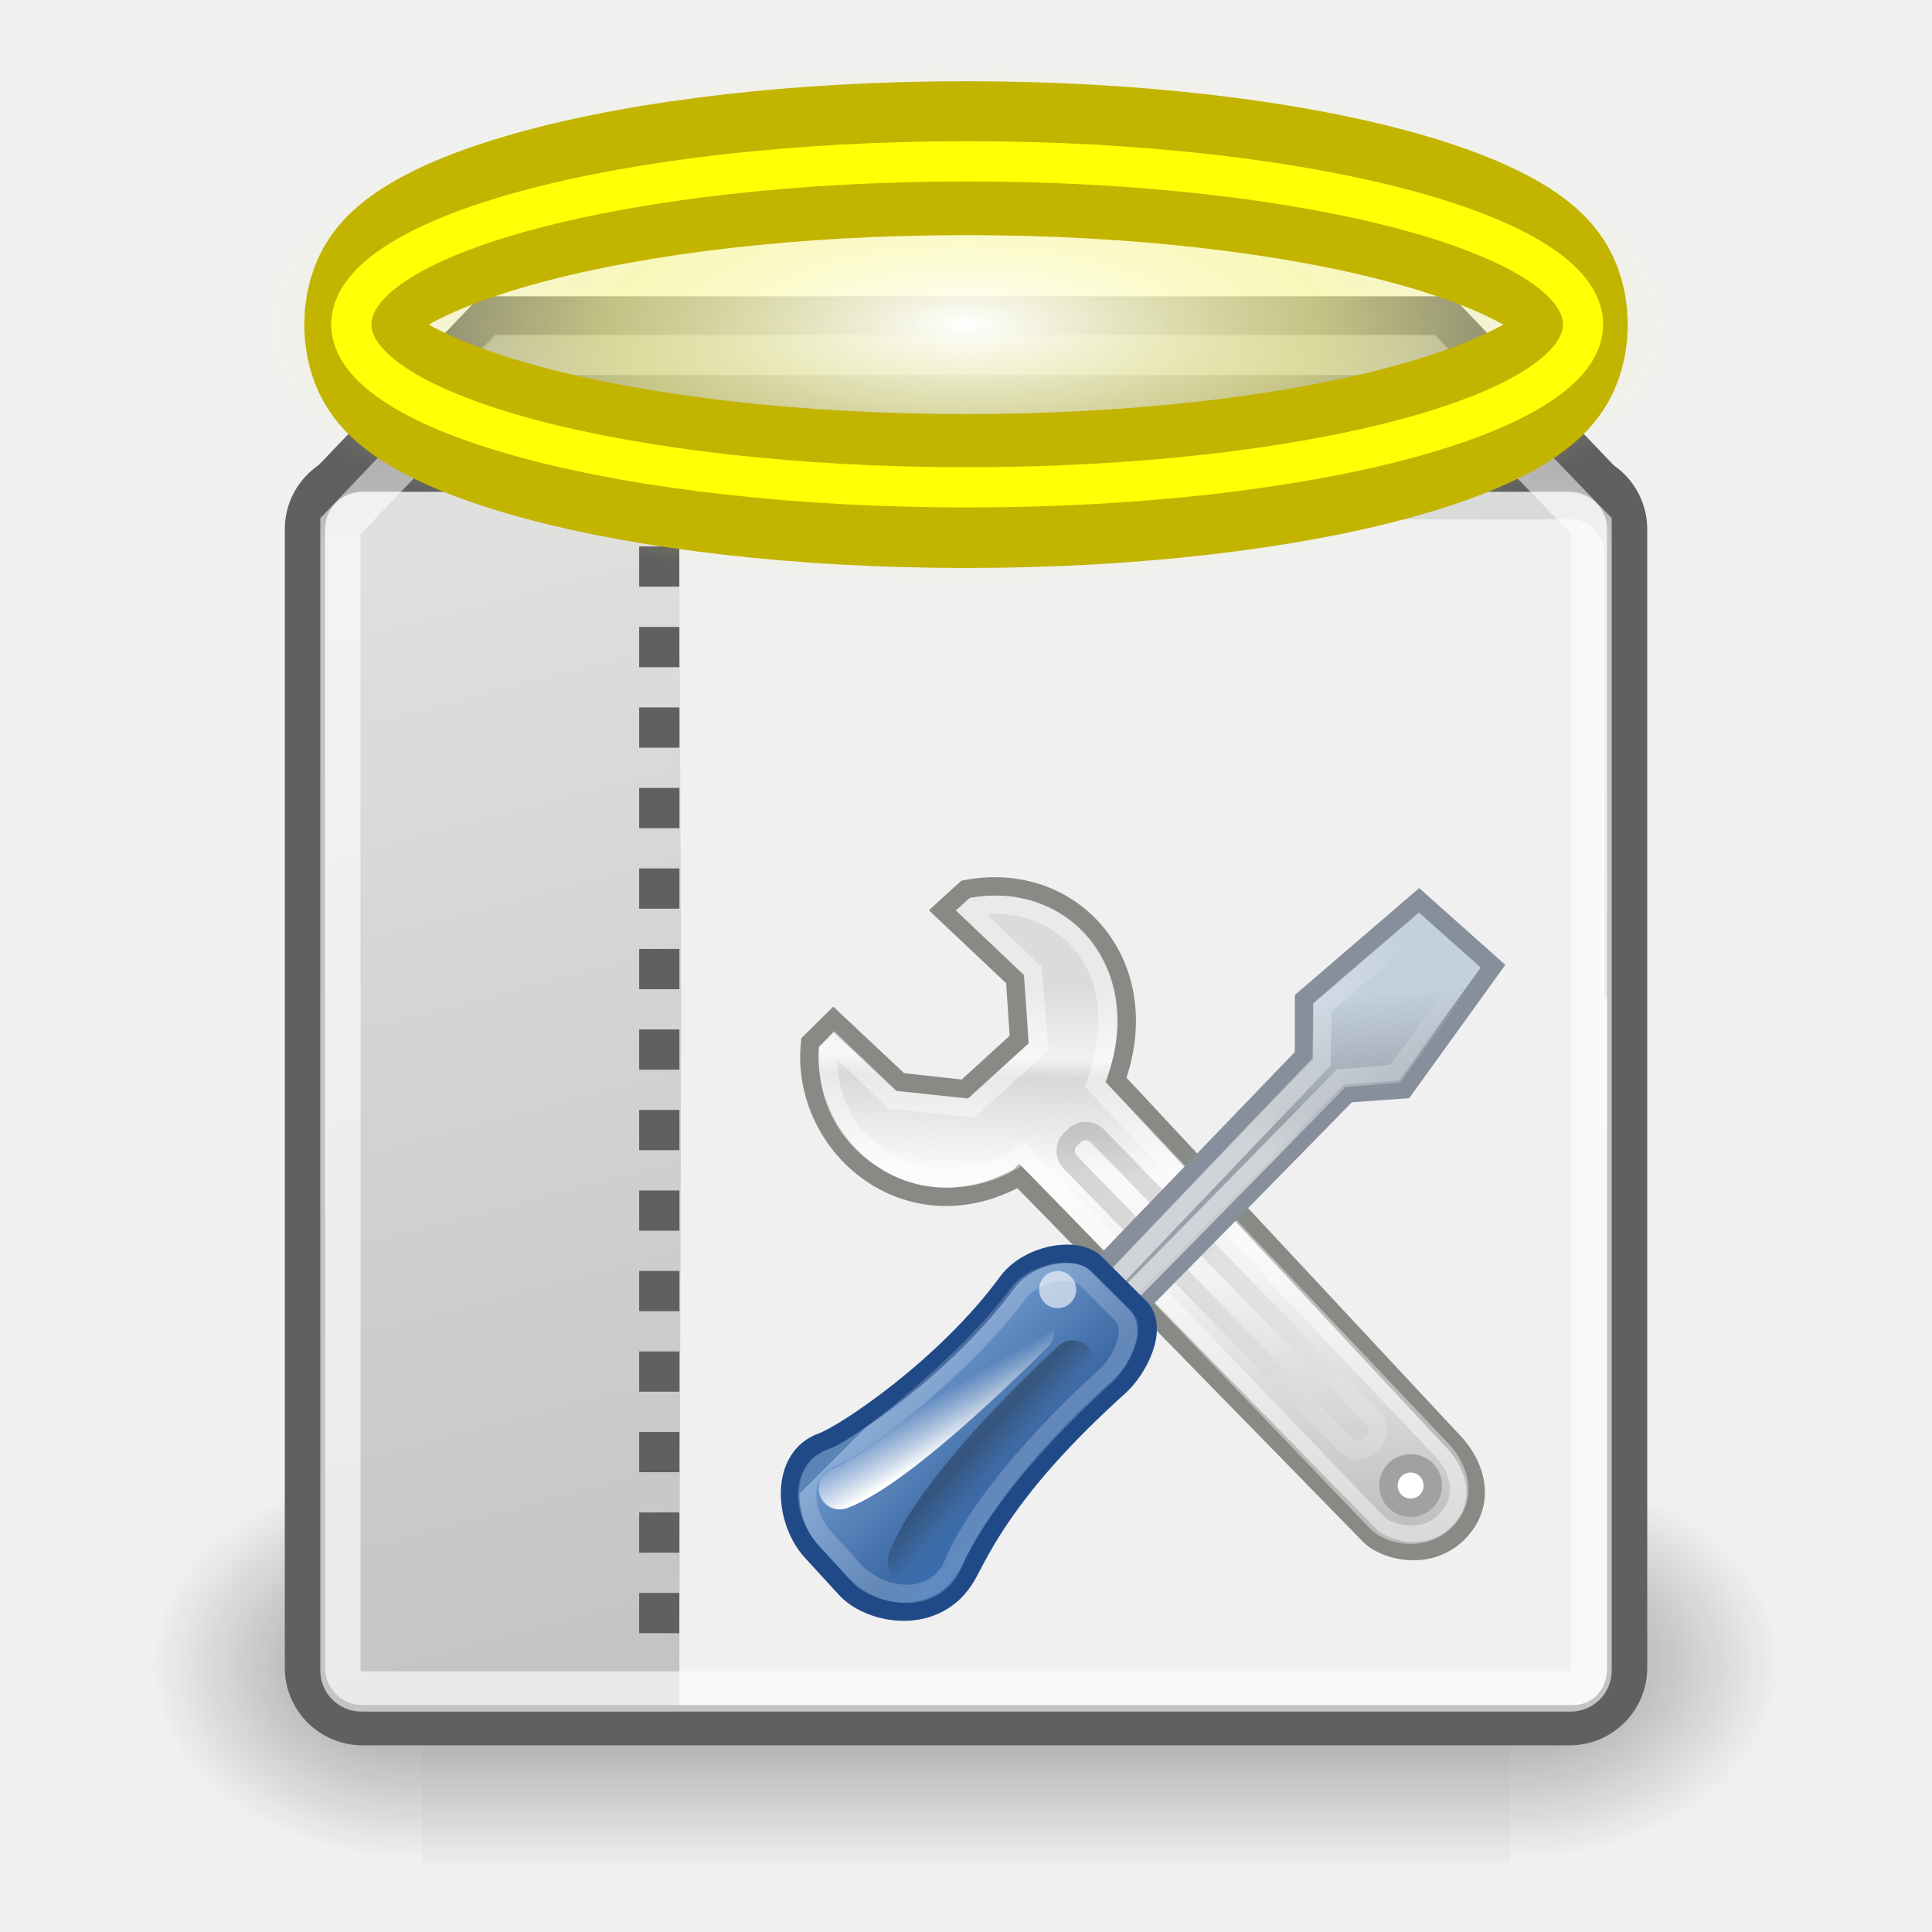
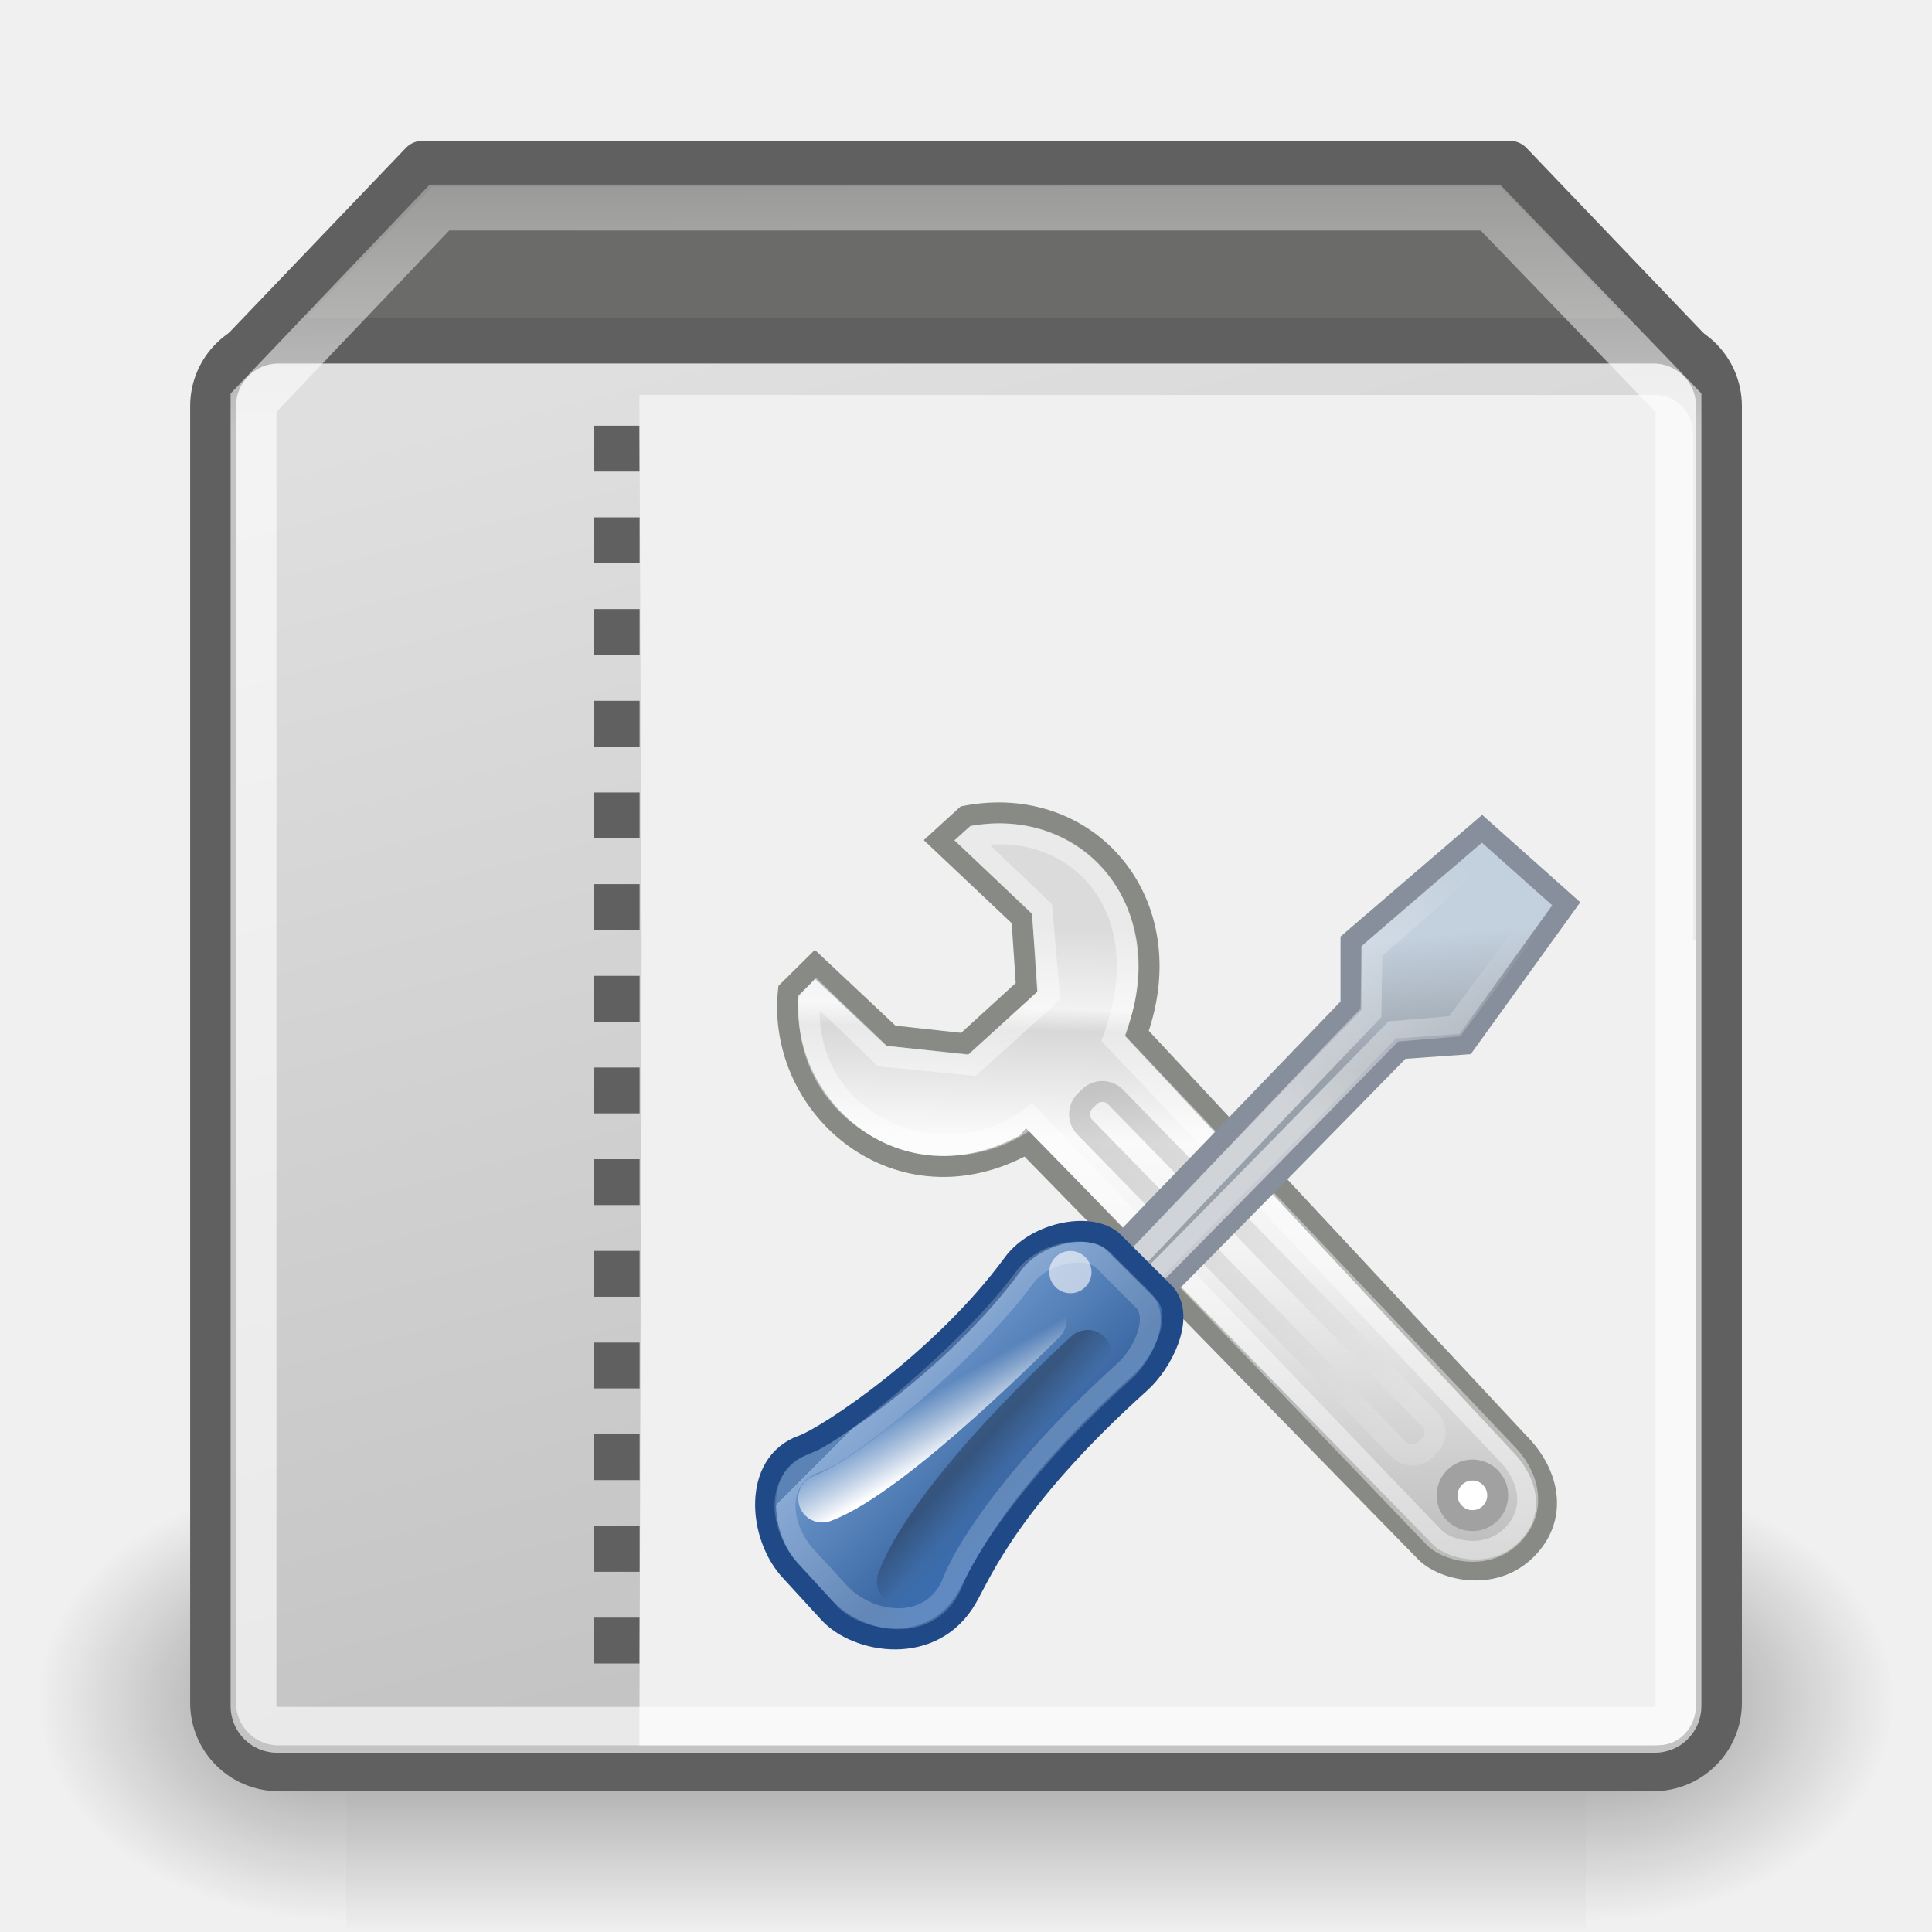
<svg xmlns="http://www.w3.org/2000/svg" xmlns:xlink="http://www.w3.org/1999/xlink" width="48px" height="48px" id="svg14603" version="1.1">
  <defs id="defs3">
    <radialGradient xlink:href="#linearGradient5060" id="radialGradient5031" gradientUnits="userSpaceOnUse" gradientTransform="matrix(-2.774389,0,0,1.969706,112.7623,-872.8854)" cx="605.714" cy="486.648" fx="605.714" fy="486.648" r="117.143" />
    <linearGradient id="linearGradient5060">
      <stop style="stop-color:black;stop-opacity:1;" offset="0" id="stop5062" />
      <stop style="stop-color:black;stop-opacity:0;" offset="1" id="stop5064" />
    </linearGradient>
    <radialGradient xlink:href="#linearGradient5060" id="radialGradient5029" gradientUnits="userSpaceOnUse" gradientTransform="matrix(2.774389,0,0,1.969706,-1891.633,-872.8854)" cx="605.714" cy="486.648" fx="605.714" fy="486.648" r="117.143" />
    <linearGradient id="linearGradient5048">
      <stop style="stop-color:black;stop-opacity:0;" offset="0" id="stop5050" />
      <stop id="stop5056" offset="0.5" style="stop-color:black;stop-opacity:1;" />
      <stop style="stop-color:black;stop-opacity:0;" offset="1" id="stop5052" />
    </linearGradient>
    <linearGradient xlink:href="#linearGradient5048" id="linearGradient5027" gradientUnits="userSpaceOnUse" gradientTransform="matrix(2.774389,0,0,1.969706,-1892.179,-872.8854)" x1="302.857" y1="366.648" x2="302.857" y2="609.505" />
    <linearGradient id="linearGradient7844">
      <stop id="stop7846" offset="0" style="stop-color:#000000;stop-opacity:1;" />
      <stop id="stop7848" offset="1" style="stop-color:#000000;stop-opacity:0;" />
    </linearGradient>
    <linearGradient id="linearGradient7834">
      <stop id="stop7836" offset="0" style="stop-color:#ffffff;stop-opacity:1;" />
      <stop id="stop7838" offset="1" style="stop-color:#ffffff;stop-opacity:0;" />
    </linearGradient>
    <linearGradient id="linearGradient7670">
      <stop id="stop7672" offset="0" style="stop-color:#dfdfdf;stop-opacity:1;" />
      <stop id="stop7674" offset="1" style="stop-color:#c0c0c0;stop-opacity:1;" />
    </linearGradient>
    <linearGradient gradientTransform="matrix(1.008511,0,0,1,-47.59576,-0.285714)" gradientUnits="userSpaceOnUse" y2="40.857" x2="72.857" y1="9.714" x1="64.571" id="linearGradient7676" xlink:href="#linearGradient7670" />
    <linearGradient gradientTransform="translate(-2)" gradientUnits="userSpaceOnUse" y2="0.504" x2="19.324" y1="11.312" x1="19.363" id="linearGradient7840" xlink:href="#linearGradient7834" />
    <radialGradient gradientUnits="userSpaceOnUse" gradientTransform="matrix(1,0,0,0.333333,1.298874e-16,25.06362)" r="22.728" fy="37.595" fx="24.547" cy="37.595" cx="24.547" id="radialGradient7850" xlink:href="#linearGradient7844" />
    <linearGradient id="aigrd1" gradientUnits="userSpaceOnUse" x1="14.997" y1="11.188" x2="32.511" y2="34.307">
      <stop offset="0" style="stop-color:#EBEBEB" id="stop3034" />
      <stop offset="0.5" style="stop-color:#FFFFFF" id="stop3036" />
      <stop offset="1" style="stop-color:#EBEBEB" id="stop3038" />
    </linearGradient>
    <linearGradient id="aigrd2" gradientUnits="userSpaceOnUse" x1="12.274" y1="32.416" x2="35.391" y2="14.203">
      <stop offset="0" style="stop-color:#FBFBFB" id="stop3043" />
      <stop offset="0.5" style="stop-color:#B6B6B6" id="stop3045" />
      <stop offset="1" style="stop-color:#E4E4E4" id="stop3047" />
    </linearGradient>
    <linearGradient id="linearGradient4236">
      <stop style="stop-color:#ffffff;stop-opacity:0.327;" offset="0" id="stop4238" />
      <stop style="stop-color:#ffffff;stop-opacity:0.604;" offset="1" id="stop4240" />
    </linearGradient>
    <linearGradient y2="14.203" x2="35.391" y1="32.416" x1="12.274" gradientUnits="userSpaceOnUse" id="linearGradient3394">
      <stop id="stop3396" style="stop-color:#fff307;stop-opacity:1;" offset="0" />
      <stop id="stop3398" style="stop-color:#166eff;stop-opacity:1;" offset="0.5" />
      <stop id="stop3400" style="stop-color:#ffffff;stop-opacity:0;" offset="1" />
    </linearGradient>
    <linearGradient id="linearGradient3049">
      <stop style="stop-color:#b6b6b6;stop-opacity:1;" offset="0" id="stop3051" />
      <stop id="stop2262" offset="0.5" style="stop-color:#f2f2f2;stop-opacity:1;" />
      <stop style="stop-color:#fafafa;stop-opacity:1;" offset="0.676" id="stop2264" />
      <stop id="stop2268" offset="0.841" style="stop-color:#d8d8d8;stop-opacity:1;" />
      <stop id="stop2266" offset="0.875" style="stop-color:#f2f2f2;stop-opacity:1;" />
      <stop style="stop-color:#dbdbdb;stop-opacity:1;" offset="1" id="stop3053" />
    </linearGradient>
    <linearGradient id="linearGradient3061">
      <stop style="stop-color:#ffffff;stop-opacity:1;" offset="0" id="stop3063" />
      <stop style="stop-color:#000000;stop-opacity:1;" offset="1" id="stop3065" />
    </linearGradient>
    <linearGradient id="linearGradient3077">
      <stop style="stop-color:#98a0a9;stop-opacity:1;" offset="0" id="stop3079" />
      <stop style="stop-color:#c3d0dd;stop-opacity:1;" offset="1" id="stop3081" />
    </linearGradient>
    <linearGradient id="linearGradient3087">
      <stop style="stop-color:#3465a4;stop-opacity:1;" offset="0" id="stop3089" />
      <stop id="stop3095" offset="0" style="stop-color:#9fbce1;stop-opacity:1;" />
      <stop style="stop-color:#6b95ca;stop-opacity:1;" offset="0" id="stop2242" />
      <stop id="stop2244" offset="0.75" style="stop-color:#3d6aa5;stop-opacity:1;" />
      <stop style="stop-color:#386eb4;stop-opacity:1;" offset="1" id="stop3091" />
    </linearGradient>
-     <radialGradient xlink:href="#linearGradient3451" id="radialGradient3468" gradientUnits="userSpaceOnUse" gradientTransform="matrix(1,0,0,0.166667,0,8.709935)" cx="25.128" cy="10.452" fx="25.128" fy="10.452" r="15.077" />
    <linearGradient id="linearGradient3451">
      <stop style="stop-color:#ffffff;stop-opacity:1;" offset="0" id="stop3453" />
      <stop id="stop4936" offset="0.5" style="stop-color:#fefc9a;stop-opacity:0.629;" />
      <stop style="stop-color:#fefc9a;stop-opacity:0;" offset="1" id="stop3455" />
    </linearGradient>
    <linearGradient id="linearGradient3962">
      <stop style="stop-color:#d3e9ff;stop-opacity:1;" offset="0" id="stop3964" />
      <stop style="stop-color:#d3e9ff;stop-opacity:1;" offset="0.155" id="stop4134" />
      <stop style="stop-color:#4074ae;stop-opacity:1;" offset="0.75" id="stop4346" />
      <stop style="stop-color:#36486c;stop-opacity:1;" offset="1" id="stop3966" />
    </linearGradient>
    <linearGradient id="linearGradient4750">
      <stop style="stop-color:#ffffff;stop-opacity:1;" offset="0" id="stop4752" />
      <stop style="stop-color:#fefefe;stop-opacity:1;" offset="0.379" id="stop4758" />
      <stop style="stop-color:#1d1d1d;stop-opacity:1;" offset="1" id="stop4754" />
    </linearGradient>
    <linearGradient id="linearGradient4126">
      <stop style="stop-color:#ffffff;stop-opacity:1;" offset="0" id="stop4128" />
      <stop style="stop-color:#ffffff;stop-opacity:0.165;" offset="1" id="stop4130" />
    </linearGradient>
    <linearGradient xlink:href="#linearGradient3049" id="linearGradient3055" x1="19.648" y1="42.254" x2="20.631" y2="6.776" gradientUnits="userSpaceOnUse" gradientTransform="matrix(0.87827,0,0,0.87827,2.536988,4.967681)" />
    <linearGradient xlink:href="#linearGradient3061" id="linearGradient3067" x1="50.153" y1="-3.632" x2="25.291" y2="-4.3" gradientUnits="userSpaceOnUse" gradientTransform="matrix(0.87827,0,0,0.87827,5.328299,1.650243)" />
    <linearGradient xlink:href="#linearGradient3077" id="linearGradient3083" x1="38.228" y1="13.603" x2="37.535" y2="6.629" gradientUnits="userSpaceOnUse" gradientTransform="matrix(0.87827,0,0,0.87827,2.847503,5.588712)" />
    <linearGradient xlink:href="#linearGradient7834" id="linearGradient2256" x1="31.177" y1="19.822" x2="40.859" y2="9.657" gradientUnits="userSpaceOnUse" />
    <linearGradient xlink:href="#linearGradient3087" id="linearGradient3093" x1="9.75" y1="32.284" x2="16.915" y2="39.443" gradientUnits="userSpaceOnUse" gradientTransform="matrix(0.87827,0,0,0.87827,2.536988,4.967681)" />
    <linearGradient xlink:href="#linearGradient7834" id="linearGradient2263" x1="12.005" y1="35.688" x2="10.651" y2="33.195" gradientUnits="userSpaceOnUse" gradientTransform="matrix(1.007254,-0.02636526,0.02636526,1.007254,1.593411,0.079191)" />
    <linearGradient xlink:href="#linearGradient5060" id="linearGradient2271" x1="14.018" y1="36.943" x2="15.416" y2="38.268" gradientUnits="userSpaceOnUse" gradientTransform="matrix(0.878099,-0.0173237,0.0173237,0.878099,2.163687,4.067899)" />
  </defs>
-   <g id="layer1" transform="translate(0,1.075898)">
-     <g id="g3" transform="translate(0.9999905,1.214286)" style="display:inline">
+   <g id="layer1" transform="translate(5.2954023e-7,2.052993)">
+     <g id="g3" transform="matrix(1.138947,0,0,1.138947,-2.195783,-4.330119)" style="display:inline">
      <path id="path7822" d="M 7.066,9.833 11.143,5.571 h 23.721 l 4.171,4.362 z" style="color:#000000;display:inline;overflow:visible;visibility:visible;opacity:1;fill:#6b6c69;fill-opacity:1;fill-rule:evenodd;stroke:#606060;stroke-width:1;stroke-linecap:round;stroke-linejoin:round;stroke-miterlimit:4;stroke-dasharray:none;stroke-dashoffset:0;stroke-opacity:1;marker:none;marker-start:none;marker-mid:none;marker-end:none" />
      <g id="g5022" transform="matrix(0.0201828,0,0,0.02086758,40.95131,37.29644)" style="display:inline">
        <rect y="-150.697" x="-1559.252" height="478.357" width="1339.633" id="rect4173" style="color:#000000;display:inline;overflow:visible;visibility:visible;opacity:0.402;fill:url(#linearGradient5027);fill-opacity:1;fill-rule:nonzero;stroke:none;stroke-width:1;stroke-linecap:round;stroke-linejoin:miter;stroke-miterlimit:4;stroke-dasharray:none;stroke-dashoffset:0;stroke-opacity:1;marker:none;marker-start:none;marker-mid:none;marker-end:none" />
        <path id="path5058" d="m -219.619,-150.68 c 0,0 0,478.331 0,478.331 142.874,0.9 345.4,-107.17 345.4,-239.196 0,-132.027 -159.437,-239.135 -345.4,-239.135 z" style="color:#000000;display:inline;overflow:visible;visibility:visible;opacity:0.402;fill:url(#radialGradient5029);fill-opacity:1;fill-rule:nonzero;stroke:none;stroke-width:1;stroke-linecap:round;stroke-linejoin:miter;stroke-miterlimit:4;stroke-dasharray:none;stroke-dashoffset:0;stroke-opacity:1;marker:none;marker-start:none;marker-mid:none;marker-end:none" />
        <path style="color:#000000;display:inline;overflow:visible;visibility:visible;opacity:0.402;fill:url(#radialGradient5031);fill-opacity:1;fill-rule:nonzero;stroke:none;stroke-width:1;stroke-linecap:round;stroke-linejoin:miter;stroke-miterlimit:4;stroke-dasharray:none;stroke-dashoffset:0;stroke-opacity:1;marker:none;marker-start:none;marker-mid:none;marker-end:none" d="m -1559.252,-150.68 c 0,0 0,478.331 0,478.331 -142.874,0.9 -345.4,-107.17 -345.4,-239.196 0,-132.027 159.437,-239.135 345.4,-239.135 z" id="path5018" />
      </g>
      <rect ry="1.429" rx="1.429" y="9.429" x="6.576" height="31.143" width="32.849" id="rect6910" style="color:#000000;display:inline;overflow:visible;visibility:visible;opacity:1;fill:url(#linearGradient7676);fill-opacity:1;fill-rule:evenodd;stroke:#606060;stroke-width:1;stroke-linecap:butt;stroke-linejoin:miter;stroke-miterlimit:4;stroke-dasharray:none;stroke-dashoffset:0;stroke-opacity:1;marker:none;marker-start:none;marker-mid:none;marker-end:none" />
      <path id="path7824" d="m 15.38,11.286 v 28" style="color:#000000;display:inline;overflow:visible;visibility:visible;opacity:1;fill:none;fill-opacity:1;fill-rule:evenodd;stroke:#606060;stroke-width:1;stroke-linecap:butt;stroke-linejoin:miter;stroke-miterlimit:4;stroke-dasharray:1, 1;stroke-dashoffset:0;stroke-opacity:1;marker:none;marker-start:none;marker-mid:none;marker-end:none" />
      <path id="path10582" style="color:#000000;display:inline;overflow:visible;visibility:visible;fill:#f0f0f0;fill-opacity:1;fill-rule:evenodd;stroke:none;stroke-width:1;stroke-linecap:butt;stroke-linejoin:miter;stroke-miterlimit:4;stroke-dasharray:1, 1;stroke-dashoffset:0;stroke-opacity:1;marker:none;marker-start:none;marker-mid:none;marker-end:none" d="m 15.875,10.614 0.049,11.904 v 0.096 l -0.049,17.455 h 22.232 c 0.452,0 0.816,-0.387 0.816,-0.869 V 22.518 H 38.858 V 11.47 c 0,-0.475 -0.363,-0.855 -0.814,-0.855 z" />
      <g id="g1" transform="matrix(0.4567091,0,0,0.4567091,16.14171,17.25762)" style="display:inline">
        <path style="color:#000000;display:inline;overflow:visible;visibility:visible;opacity:1;fill:url(#linearGradient3055);fill-opacity:1;fill-rule:nonzero;stroke:#888a85;stroke-width:1;stroke-linecap:butt;stroke-linejoin:miter;stroke-miterlimit:4;stroke-dasharray:none;stroke-dashoffset:0;stroke-opacity:1;marker:none;marker-start:none;marker-mid:none;marker-end:none" d="M 17.907,21.216 36.899,40.647 c 0.768,0.878 3.204,1.557 4.83,0 1.571,-1.504 1.208,-3.623 -0.329,-5.16 L 23.176,15.946 c 2.25,-6.25 -2.304,-11.5 -8.179,-10.375 l -1.263,1.153 3.952,3.733 0.22,3.294 -2.951,2.694 -3.526,-0.388 -3.623,-3.403 c 0,0 -1.27,1.255 -1.27,1.255 -0.591,5.641 5.308,10.683 11.37,7.308 z" id="path2140" />
        <path id="path3057" d="m 18.117,19.94 19.203,20.028 c 0.595,0.68 2.48,1.205 3.739,0 1.216,-1.164 0.935,-2.805 -0.255,-3.994 L 22.058,16.193 C 24.462,9.478 19.826,5.671 15.428,6.542 L 15.208,6.736 18.644,10.013 18.997,14.135 15.303,17.462 11.034,17.039 7.885,14.013 7.532,14.443 c -0.312,5.969 6.492,8.685 10.585,5.497 z" style="color:#000000;display:inline;overflow:visible;visibility:visible;opacity:0.426;fill:none;fill-opacity:1;fill-rule:nonzero;stroke:#ffffff;stroke-width:1;stroke-linecap:butt;stroke-linejoin:miter;stroke-miterlimit:4;stroke-dasharray:none;stroke-dashoffset:0;stroke-opacity:1;marker:none;marker-start:none;marker-mid:none;marker-end:none" />
        <rect style="color:#000000;display:inline;overflow:visible;visibility:visible;opacity:0.17;fill:none;fill-opacity:1;fill-rule:nonzero;stroke:url(#linearGradient3067);stroke-width:1;stroke-linecap:butt;stroke-linejoin:miter;stroke-miterlimit:4;stroke-dasharray:none;stroke-dashoffset:0;stroke-opacity:1;marker:none;marker-start:none;marker-mid:none;marker-end:none" id="rect3059" width="23.268" height="2.055" x="28.185" y="-2.618" rx="0.884" ry="0.884" transform="rotate(45.73819)" />
        <path style="color:#000000;display:inline;overflow:visible;visibility:visible;opacity:1;fill:url(#linearGradient3083);fill-opacity:1;fill-rule:nonzero;stroke:#878f9d;stroke-width:1;stroke-linecap:butt;stroke-linejoin:miter;stroke-miterlimit:4;stroke-dasharray:none;stroke-dashoffset:0;stroke-opacity:1;marker:none;marker-start:none;marker-mid:none;marker-end:none" d="M 22.499,30.125 C 23.332,29.411 35.783,16.677 35.783,16.677 l 3.074,-0.22 4.83,-6.697 -4.024,-3.585 -6.258,5.379 v 3.074 L 20.67,27.858 c -0.604,0.604 1.06,2.926 1.829,2.268 z" id="path2144" />
        <path id="path3085" d="M 22.402,29.085 C 23.049,28.531 35.426,15.856 35.426,15.856 l 2.929,-0.248 4.214,-5.662 -2.89,-2.549 -5.275,4.623 -0.046,2.945 -12.676,13.292 c -0.469,0.469 0.124,1.339 0.72,0.828 z" style="color:#000000;display:inline;overflow:visible;visibility:visible;opacity:0.54;fill:none;fill-opacity:1;fill-rule:nonzero;stroke:url(#linearGradient2256);stroke-width:1;stroke-linecap:butt;stroke-linejoin:miter;stroke-miterlimit:4;stroke-dasharray:none;stroke-dashoffset:0;stroke-opacity:1;marker:none;marker-start:none;marker-mid:none;marker-end:none" />
        <path style="color:#000000;display:inline;overflow:visible;visibility:visible;fill:url(#linearGradient3093);fill-opacity:1;fill-rule:nonzero;stroke:#204a87;stroke-width:1;stroke-linecap:butt;stroke-linejoin:miter;stroke-miterlimit:4;stroke-dashoffset:0;stroke-opacity:1;marker:none;marker-start:none;marker-mid:none;marker-end:none" d="m 8.465,43.612 c 1.317,1.465 4.974,2.128 6.595,-0.71 0.707,-1.237 2.094,-4.703 8.281,-10.271 1.039,-0.934 2.14,-3.071 1.207,-4.224 l -2.415,-2.415 c -0.988,-1.098 -3.734,-0.586 -4.861,0.951 -3.359,4.596 -8.846,8.255 -10.084,8.697 -2.368,0.846 -2.101,4.336 -0.535,5.996 z" id="path2142" />
        <circle style="color:#000000;display:inline;overflow:visible;visibility:visible;opacity:1;fill:#ffffff;fill-opacity:1;fill-rule:nonzero;stroke:#a1a1a1;stroke-width:1.139;stroke-linecap:butt;stroke-linejoin:miter;stroke-miterlimit:4;stroke-dasharray:none;stroke-dashoffset:0;stroke-opacity:1;marker:none;marker-start:none;marker-mid:none;marker-end:none" id="path2146" transform="matrix(0.87827,0,0,0.87827,2.427204,5.077464)" cx="41.875" cy="37.5" r="1.375" />
        <circle style="color:#000000;display:inline;overflow:visible;visibility:visible;opacity:0.602;fill:#ffffff;fill-opacity:1;fill-rule:nonzero;stroke:none;stroke-width:1;stroke-linecap:butt;stroke-linejoin:miter;stroke-miterlimit:4;stroke-dasharray:none;stroke-dashoffset:0;stroke-opacity:1;marker:none;marker-start:none;marker-mid:none;marker-end:none" id="path3101" transform="matrix(0.570876,0,0,0.570876,9.154848,11.25111)" cx="19.003" cy="28.201" r="1.768" />
        <path style="color:#000000;display:inline;overflow:visible;visibility:visible;opacity:1;fill:none;fill-opacity:1;fill-rule:nonzero;stroke:url(#linearGradient2263);stroke-width:2.295;stroke-linecap:round;stroke-linejoin:round;stroke-miterlimit:4;stroke-dasharray:none;stroke-dashoffset:0;stroke-opacity:1;marker:none;marker-start:none;marker-mid:none;marker-end:none" d="m 18.679,29.625 c 0,0 -7.17,7.3 -10.529,8.537" id="path3103" />
        <path id="path2270" d="m 8.806,42.487 c 1.441,1.746 4.6,2.161 5.591,-0.371 0.681,-1.74 3.334,-5.666 8.198,-10.043 0.817,-0.734 1.682,-2.414 0.949,-3.321 l -1.899,-1.899 c -0.777,-0.863 -2.936,-0.46 -3.822,0.748 -2.64,3.613 -8.483,8.34 -9.896,8.806 -2.187,0.722 -1.777,3.221 -0.545,4.527 z" style="color:#000000;display:inline;overflow:visible;visibility:visible;opacity:0.199;fill:none;fill-opacity:1;fill-rule:nonzero;stroke:#ffffff;stroke-width:1;stroke-linecap:butt;stroke-linejoin:miter;stroke-miterlimit:4;stroke-dasharray:none;stroke-dashoffset:0;stroke-opacity:1;marker:none;marker-start:none;marker-mid:none;marker-end:none" />
        <path style="color:#000000;display:inline;overflow:visible;visibility:visible;opacity:0.278;fill:none;fill-opacity:1;fill-rule:nonzero;stroke:url(#linearGradient2271);stroke-width:2.295;stroke-linecap:round;stroke-linejoin:round;stroke-miterlimit:4;stroke-dashoffset:0;stroke-opacity:1;marker:none;marker-start:none;marker-mid:none;marker-end:none" d="m 20.825,31.261 c 0,0 -7.323,6.617 -8.914,10.86" id="path2247" />
      </g>
      <path id="rect7829" d="m 11.513,6.527 h 22.926 l 4.103,4.257 v 28.431 c 0,0.288 -0.232,0.519 -0.519,0.519 H 7.977 c -0.288,0 -0.519,-0.232 -0.519,-0.519 V 10.784 Z" style="color:#000000;display:inline;overflow:visible;visibility:visible;opacity:0.626;fill:none;fill-opacity:1;fill-rule:evenodd;stroke:url(#linearGradient7840);stroke-width:1;stroke-linecap:butt;stroke-linejoin:miter;stroke-miterlimit:4;stroke-dashoffset:0;stroke-opacity:1;marker:none;marker-start:none;marker-mid:none;marker-end:none" />
    </g>
-     <g id="g2" transform="translate(-0.2650175,0.4771258)" style="display:inline">
-       <ellipse transform="matrix(1.175809,0,0,2.582227,-5.280449,-20.4778)" id="path3423" style="color:#000000;display:inline;overflow:visible;visibility:visible;opacity:1;fill:url(#radialGradient3468);fill-opacity:1;fill-rule:nonzero;stroke:none;stroke-width:2.002;stroke-linecap:butt;stroke-linejoin:miter;stroke-miterlimit:4;stroke-dasharray:none;stroke-dashoffset:0;stroke-opacity:1;marker:none;marker-start:none;marker-mid:none;marker-end:none" cx="25.128" cy="10.452" rx="15.077" ry="2.513" />
-       <ellipse style="color:#000000;display:inline;overflow:visible;visibility:visible;opacity:1;fill:none;fill-opacity:1;fill-rule:nonzero;stroke:#c3b400;stroke-width:2.324;stroke-linecap:butt;stroke-linejoin:miter;stroke-miterlimit:4;stroke-dasharray:none;stroke-dashoffset:0;stroke-opacity:1;marker:none;marker-start:none;marker-mid:none;marker-end:none" id="path1453" transform="matrix(1.012503,0,0,1.645326,-1.176935,-10.68538)" cx="25.128" cy="10.452" rx="15.077" ry="2.513" />
-       <ellipse id="path2472" style="color:#000000;display:inline;overflow:visible;visibility:visible;opacity:1;fill:none;fill-opacity:1;fill-rule:nonzero;stroke:#ffff06;stroke-width:1;stroke-linecap:butt;stroke-linejoin:miter;stroke-miterlimit:4;stroke-dasharray:none;stroke-dashoffset:0;stroke-opacity:1;marker:none;marker-start:none;marker-mid:none;marker-end:none" cx="24.294" cy="6.505" rx="15.301" ry="4.05" />
-     </g>
  </g>
</svg>
